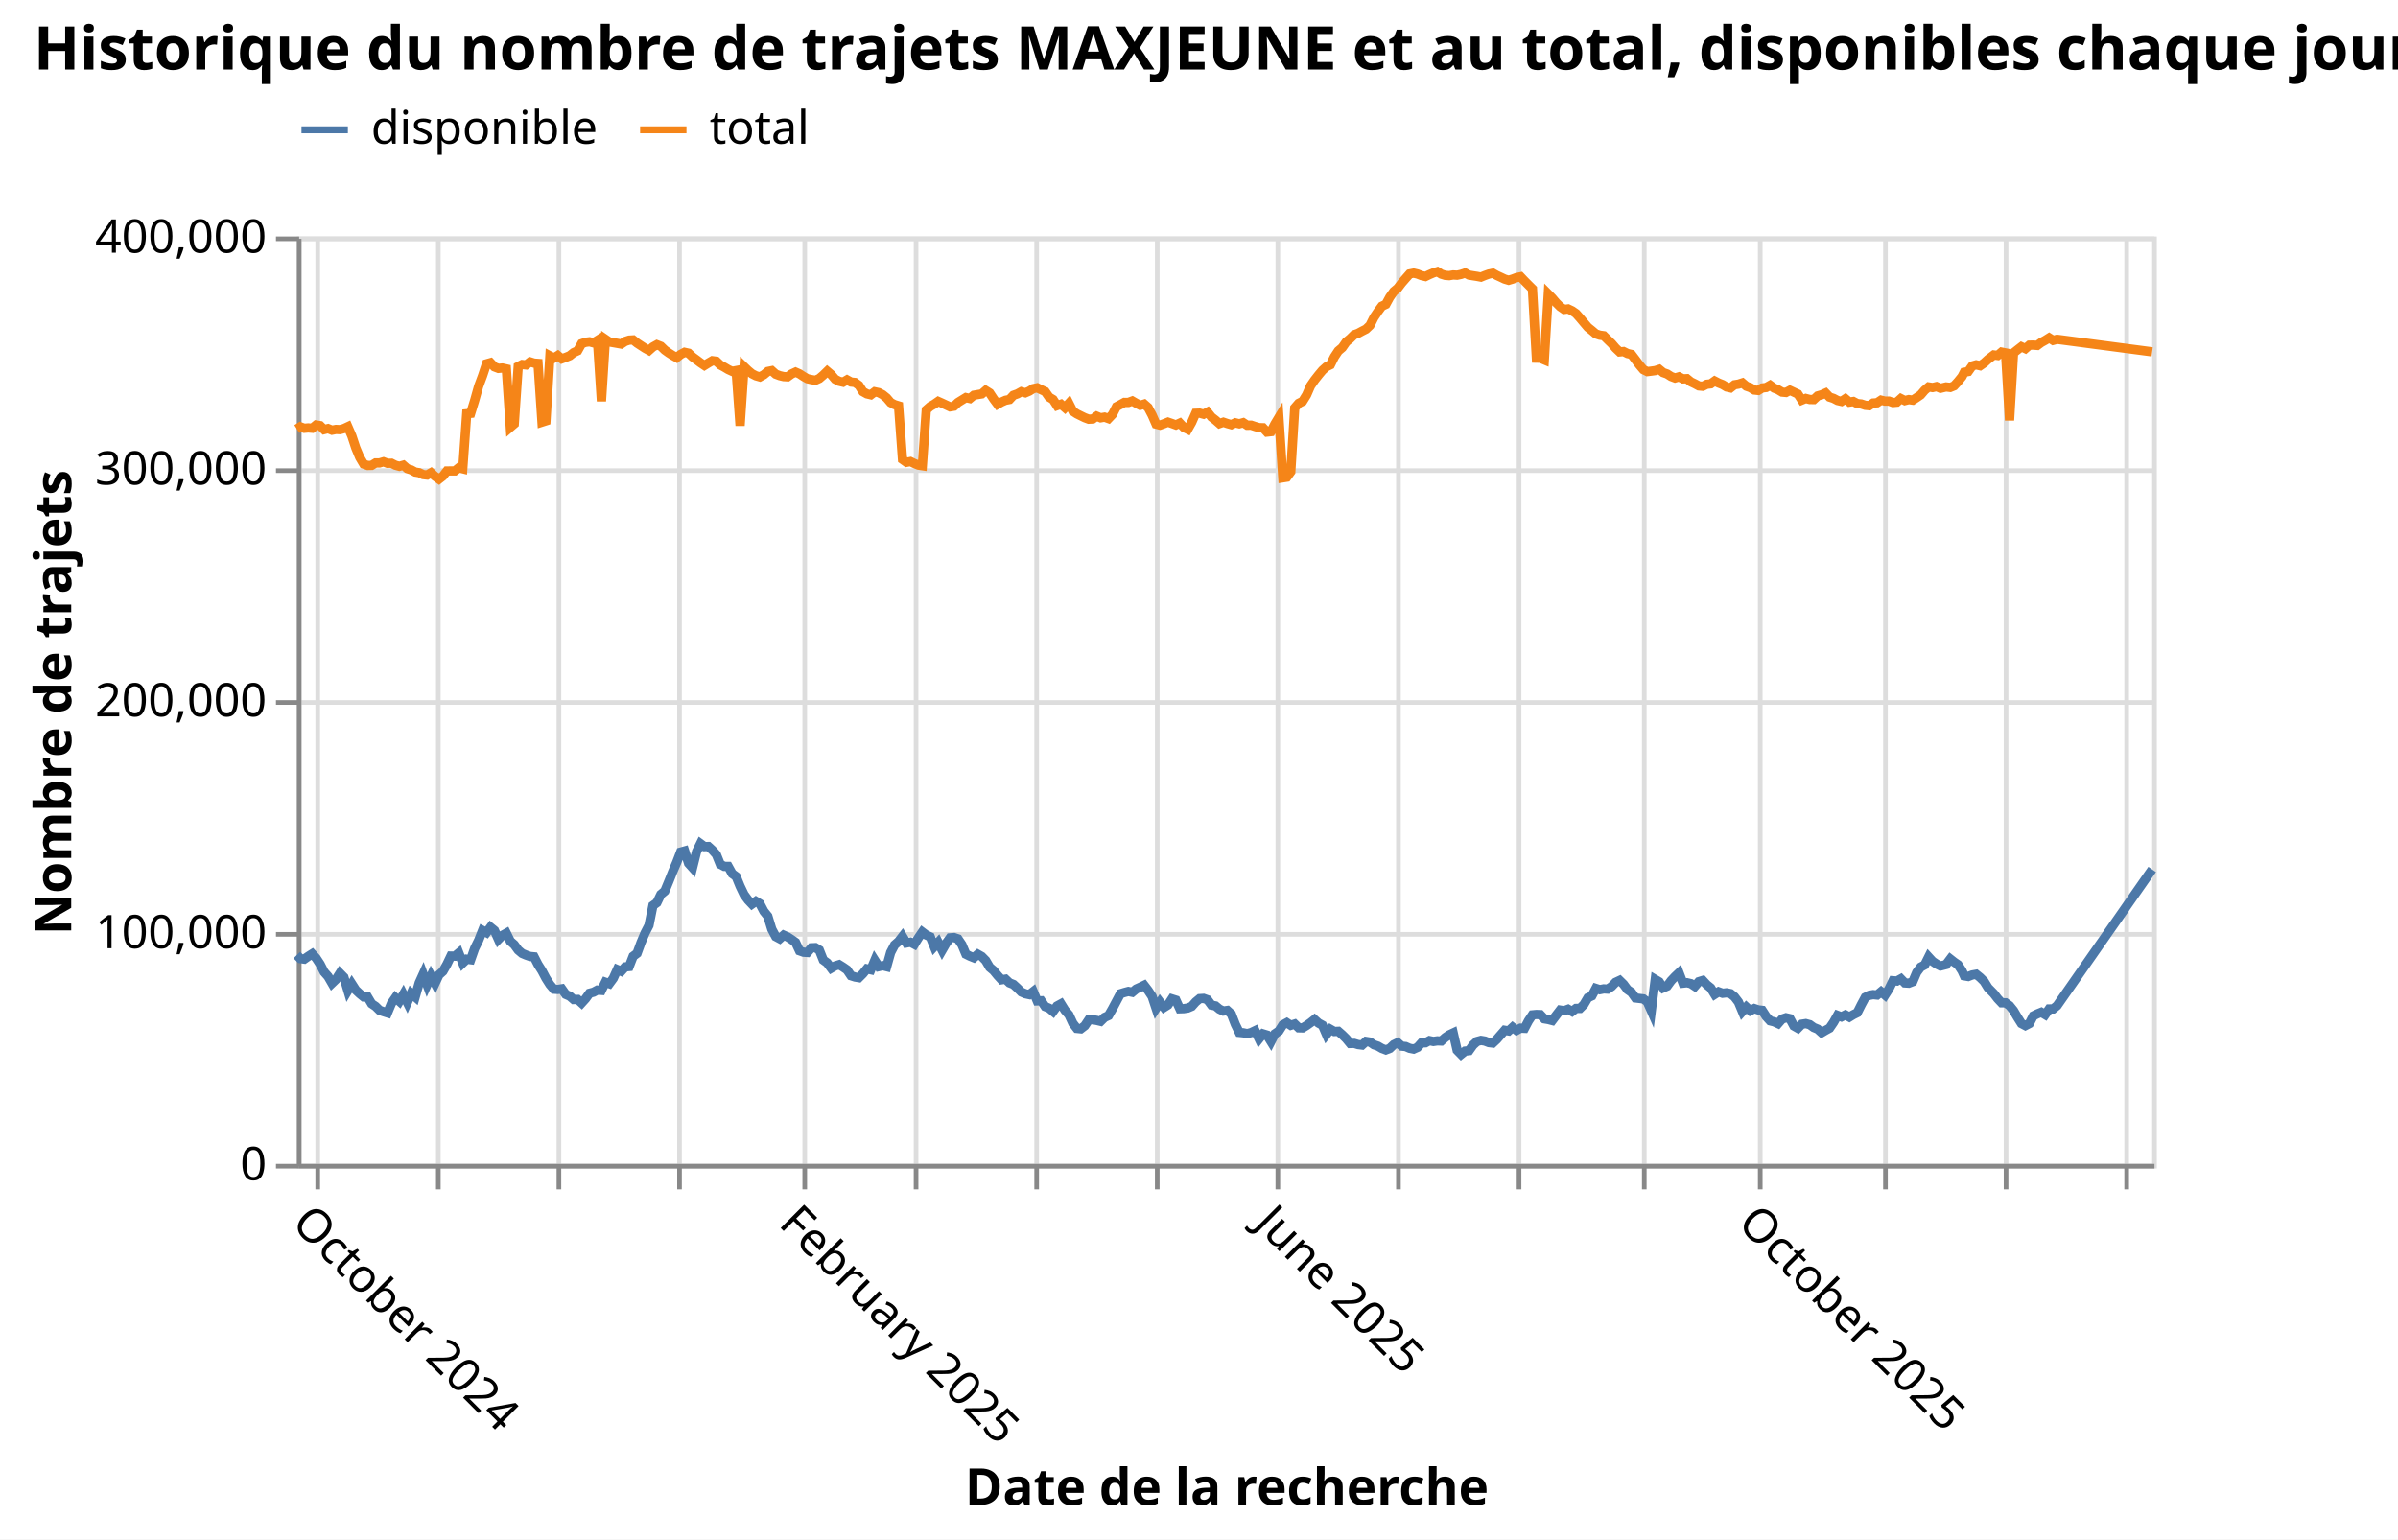
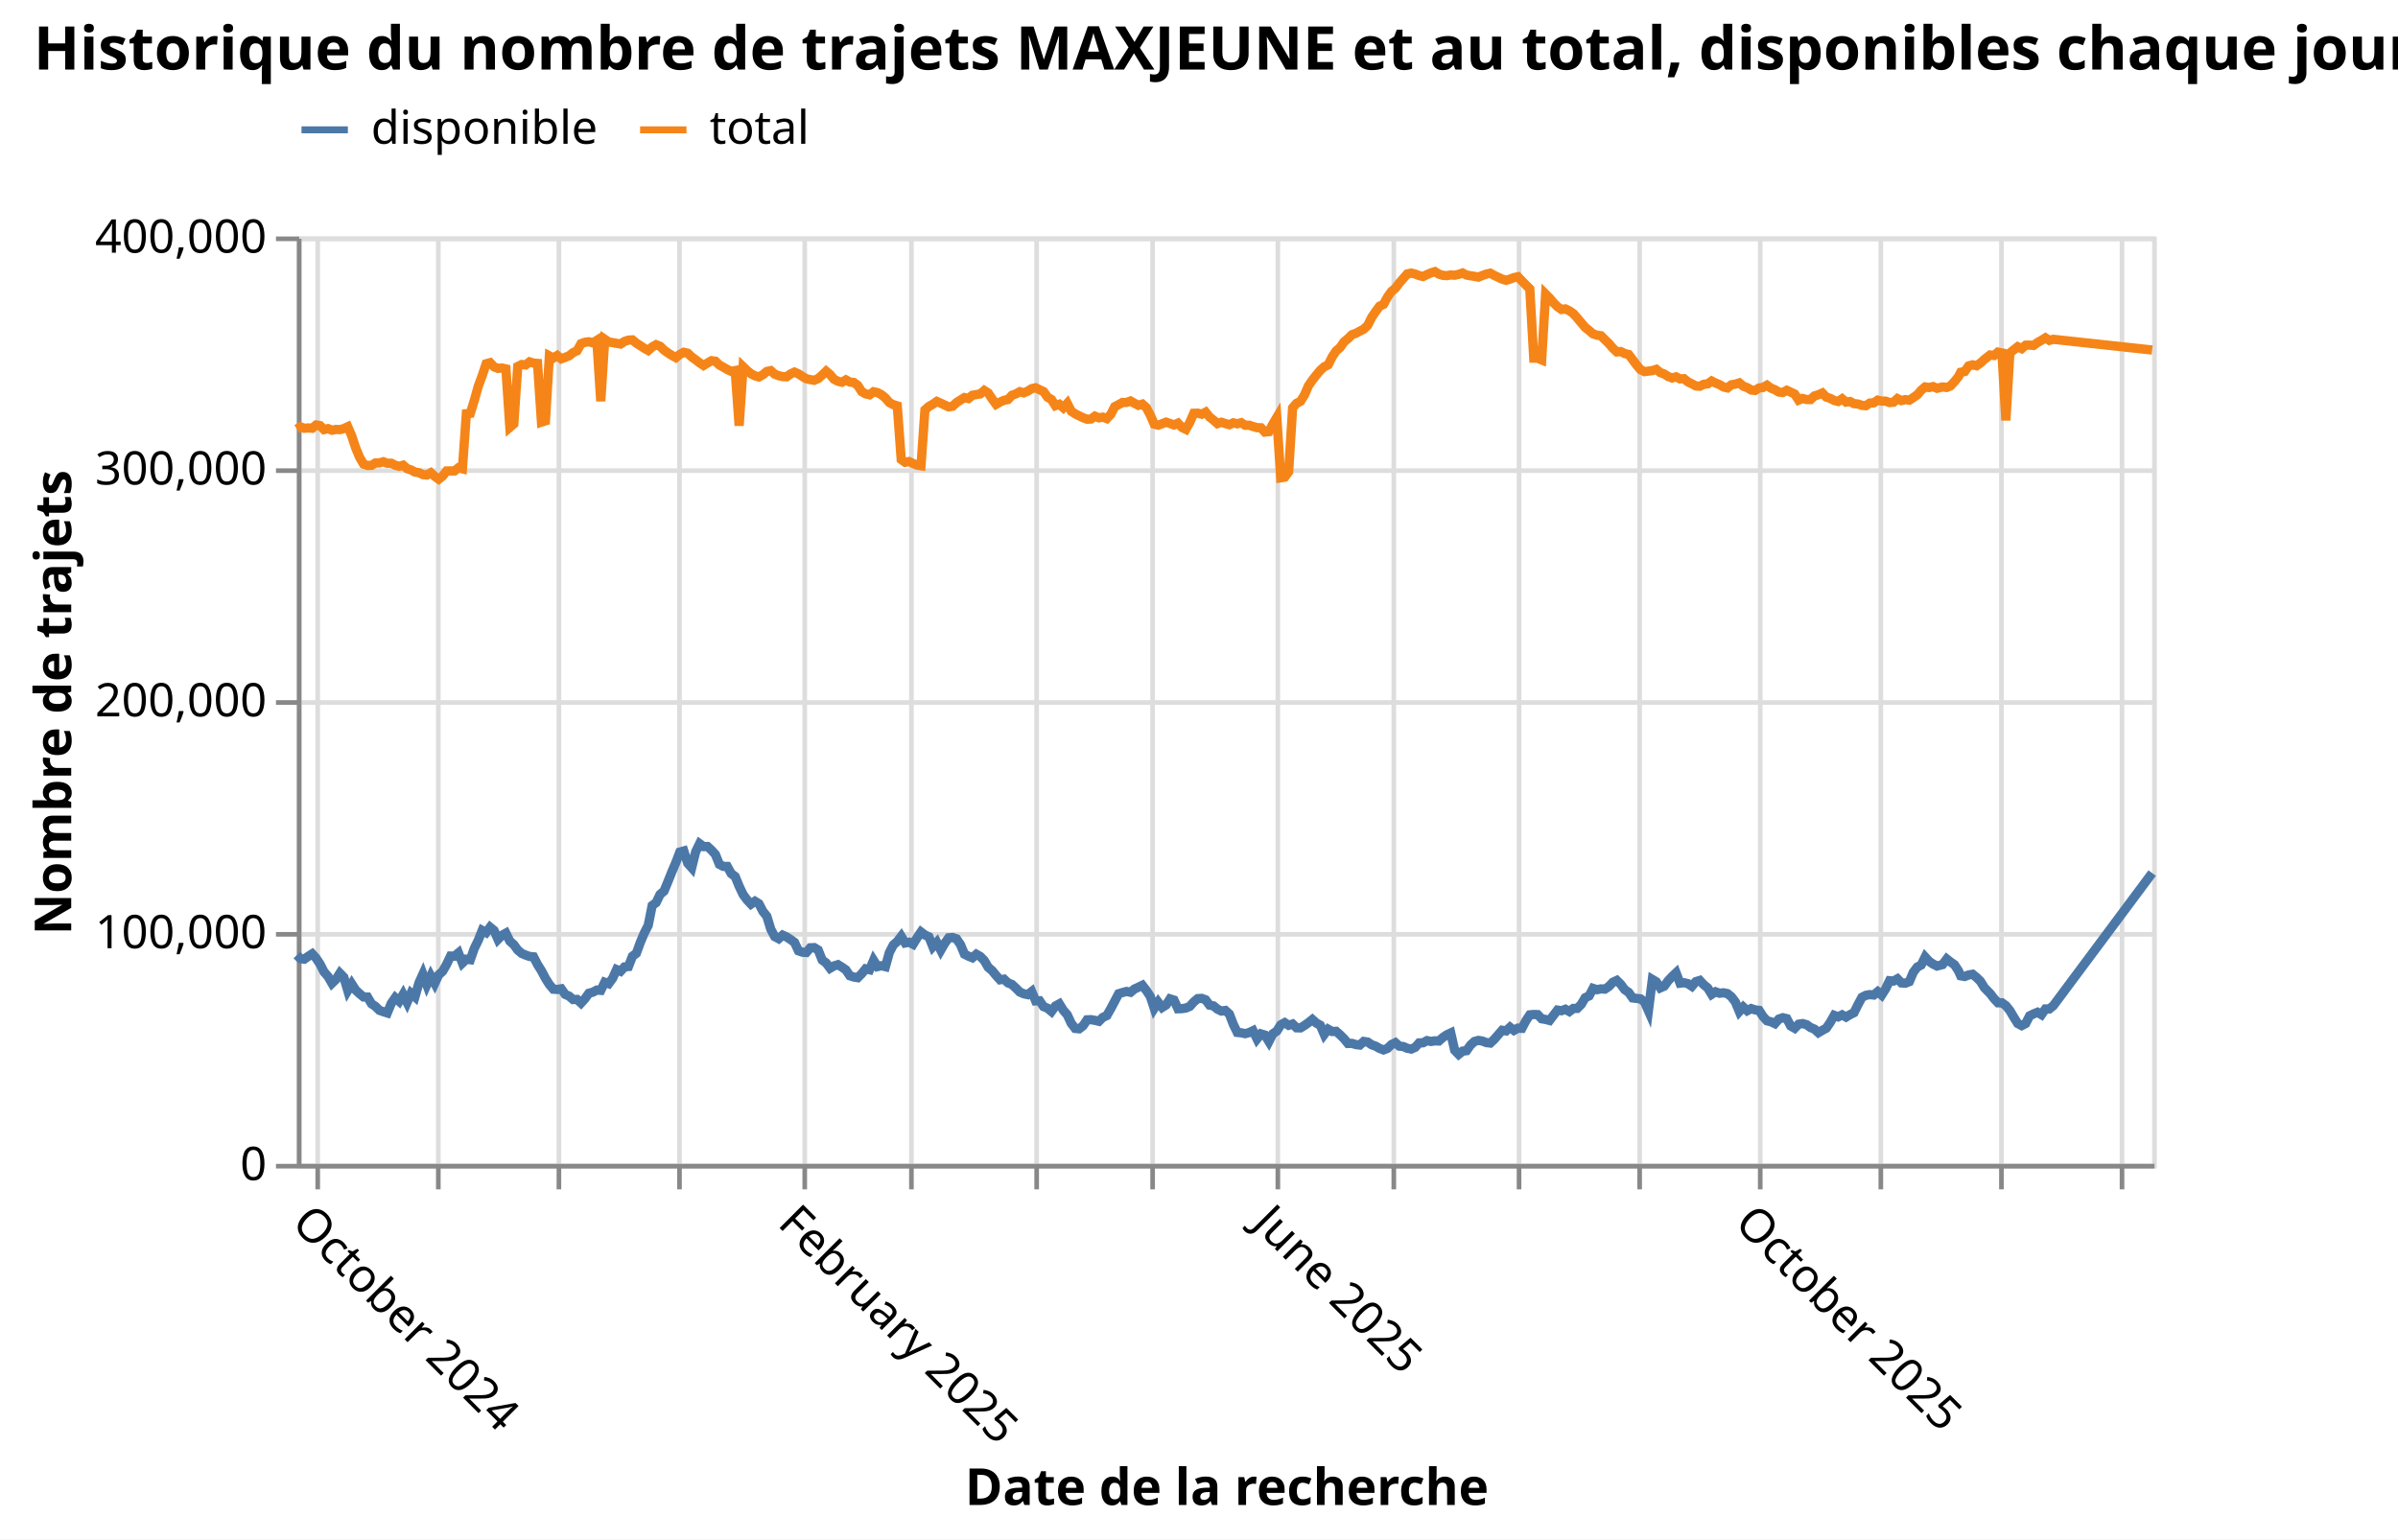
<svg xmlns="http://www.w3.org/2000/svg" version="1.1" class="marks" width="517" height="332" viewBox="0 0 517 332">
  <rect width="517" height="332" fill="white" />
  <g fill="none" stroke-miterlimit="10" transform="translate(64,51)">
    <g class="mark-group role-frame root" role="graphics-object" aria-roledescription="group mark container">
      <g transform="translate(0,0)">
        <path class="background" aria-hidden="true" d="M0.5,0.5h400v200h-400Z" stroke="#ddd" />
        <g>
          <g class="mark-group role-axis" aria-hidden="true">
            <g transform="translate(0.5,200.5)">
              <path class="background" aria-hidden="true" d="M0,0h0v0h0Z" pointer-events="none" />
              <g>
                <g class="mark-rule role-axis-grid" pointer-events="none">
                  <line transform="translate(4,-200)" x2="0" y2="200" stroke="#ddd" stroke-width="1" opacity="1" />
                  <line transform="translate(30,-200)" x2="0" y2="200" stroke="#ddd" stroke-width="1" opacity="1" />
                  <line transform="translate(56,-200)" x2="0" y2="200" stroke="#ddd" stroke-width="1" opacity="1" />
                  <line transform="translate(82,-200)" x2="0" y2="200" stroke="#ddd" stroke-width="1" opacity="1" />
                  <line transform="translate(109,-200)" x2="0" y2="200" stroke="#ddd" stroke-width="1" opacity="1" />
-                   <line transform="translate(133,-200)" x2="0" y2="200" stroke="#ddd" stroke-width="1" opacity="1" />
+                   <line transform="translate(132,-200)" x2="0" y2="200" stroke="#ddd" stroke-width="1" opacity="1" />
                  <line transform="translate(159,-200)" x2="0" y2="200" stroke="#ddd" stroke-width="1" opacity="1" />
-                   <line transform="translate(185,-200)" x2="0" y2="200" stroke="#ddd" stroke-width="1" opacity="1" />
+                   <line transform="translate(184,-200)" x2="0" y2="200" stroke="#ddd" stroke-width="1" opacity="1" />
                  <line transform="translate(211,-200)" x2="0" y2="200" stroke="#ddd" stroke-width="1" opacity="1" />
-                   <line transform="translate(237,-200)" x2="0" y2="200" stroke="#ddd" stroke-width="1" opacity="1" />
+                   <line transform="translate(236,-200)" x2="0" y2="200" stroke="#ddd" stroke-width="1" opacity="1" />
                  <line transform="translate(263,-200)" x2="0" y2="200" stroke="#ddd" stroke-width="1" opacity="1" />
-                   <line transform="translate(290,-200)" x2="0" y2="200" stroke="#ddd" stroke-width="1" opacity="1" />
+                   <line transform="translate(289,-200)" x2="0" y2="200" stroke="#ddd" stroke-width="1" opacity="1" />
                  <line transform="translate(315,-200)" x2="0" y2="200" stroke="#ddd" stroke-width="1" opacity="1" />
-                   <line transform="translate(342,-200)" x2="0" y2="200" stroke="#ddd" stroke-width="1" opacity="1" />
-                   <line transform="translate(368,-200)" x2="0" y2="200" stroke="#ddd" stroke-width="1" opacity="1" />
-                   <line transform="translate(394,-200)" x2="0" y2="200" stroke="#ddd" stroke-width="1" opacity="1" />
+                   <line transform="translate(341,-200)" x2="0" y2="200" stroke="#ddd" stroke-width="1" opacity="1" />
+                   <line transform="translate(367,-200)" x2="0" y2="200" stroke="#ddd" stroke-width="1" opacity="1" />
+                   <line transform="translate(393,-200)" x2="0" y2="200" stroke="#ddd" stroke-width="1" opacity="1" />
                </g>
              </g>
              <path class="foreground" aria-hidden="true" d="" pointer-events="none" display="none" />
            </g>
          </g>
          <g class="mark-group role-axis" aria-hidden="true">
            <g transform="translate(0.5,0.5)">
              <path class="background" aria-hidden="true" d="M0,0h0v0h0Z" pointer-events="none" />
              <g>
                <g class="mark-rule role-axis-grid" pointer-events="none">
                  <line transform="translate(0,200)" x2="400" y2="0" stroke="#ddd" stroke-width="1" opacity="1" />
                  <line transform="translate(0,150)" x2="400" y2="0" stroke="#ddd" stroke-width="1" opacity="1" />
                  <line transform="translate(0,100)" x2="400" y2="0" stroke="#ddd" stroke-width="1" opacity="1" />
                  <line transform="translate(0,50)" x2="400" y2="0" stroke="#ddd" stroke-width="1" opacity="1" />
                  <line transform="translate(0,0)" x2="400" y2="0" stroke="#ddd" stroke-width="1" opacity="1" />
                </g>
              </g>
              <path class="foreground" aria-hidden="true" d="" pointer-events="none" display="none" />
            </g>
          </g>
          <g class="mark-group role-axis" role="graphics-symbol" aria-roledescription="axis" aria-label="X-axis titled 'Date de la recherche' for a time scale with values from September 2024 to January 2026">
            <g transform="translate(0.5,200.5)">
              <path class="background" aria-hidden="true" d="M0,0h0v0h0Z" pointer-events="none" />
              <g>
                <g class="mark-rule role-axis-tick" pointer-events="none">
                  <line transform="translate(4,0)" x2="0" y2="5" stroke="#888" stroke-width="1" opacity="1" />
                  <line transform="translate(30,0)" x2="0" y2="5" stroke="#888" stroke-width="1" opacity="1" />
                  <line transform="translate(56,0)" x2="0" y2="5" stroke="#888" stroke-width="1" opacity="1" />
                  <line transform="translate(82,0)" x2="0" y2="5" stroke="#888" stroke-width="1" opacity="1" />
                  <line transform="translate(109,0)" x2="0" y2="5" stroke="#888" stroke-width="1" opacity="1" />
-                   <line transform="translate(133,0)" x2="0" y2="5" stroke="#888" stroke-width="1" opacity="1" />
+                   <line transform="translate(132,0)" x2="0" y2="5" stroke="#888" stroke-width="1" opacity="1" />
                  <line transform="translate(159,0)" x2="0" y2="5" stroke="#888" stroke-width="1" opacity="1" />
-                   <line transform="translate(185,0)" x2="0" y2="5" stroke="#888" stroke-width="1" opacity="1" />
+                   <line transform="translate(184,0)" x2="0" y2="5" stroke="#888" stroke-width="1" opacity="1" />
                  <line transform="translate(211,0)" x2="0" y2="5" stroke="#888" stroke-width="1" opacity="1" />
-                   <line transform="translate(237,0)" x2="0" y2="5" stroke="#888" stroke-width="1" opacity="1" />
+                   <line transform="translate(236,0)" x2="0" y2="5" stroke="#888" stroke-width="1" opacity="1" />
                  <line transform="translate(263,0)" x2="0" y2="5" stroke="#888" stroke-width="1" opacity="1" />
-                   <line transform="translate(290,0)" x2="0" y2="5" stroke="#888" stroke-width="1" opacity="1" />
+                   <line transform="translate(289,0)" x2="0" y2="5" stroke="#888" stroke-width="1" opacity="1" />
                  <line transform="translate(315,0)" x2="0" y2="5" stroke="#888" stroke-width="1" opacity="1" />
-                   <line transform="translate(342,0)" x2="0" y2="5" stroke="#888" stroke-width="1" opacity="1" />
-                   <line transform="translate(368,0)" x2="0" y2="5" stroke="#888" stroke-width="1" opacity="1" />
-                   <line transform="translate(394,0)" x2="0" y2="5" stroke="#888" stroke-width="1" opacity="1" />
+                   <line transform="translate(341,0)" x2="0" y2="5" stroke="#888" stroke-width="1" opacity="1" />
+                   <line transform="translate(367,0)" x2="0" y2="5" stroke="#888" stroke-width="1" opacity="1" />
+                   <line transform="translate(393,0)" x2="0" y2="5" stroke="#888" stroke-width="1" opacity="1" />
                </g>
                <g class="mark-text role-axis-label" pointer-events="none">
-                   <text text-anchor="start" transform="translate(3.730709,7) rotate(45) translate(0,8)" font-family="sans-serif" font-size="10px" fill="#000" opacity="1">October 2024</text>
-                   <text text-anchor="start" transform="translate(30.20894,7) rotate(45) translate(0,8)" font-family="sans-serif" font-size="10px" fill="#000" opacity="0">November 2024</text>
-                   <text text-anchor="start" transform="translate(55.83304,7) rotate(45) translate(0,8)" font-family="sans-serif" font-size="10px" fill="#000" opacity="0">December 2024</text>
-                   <text text-anchor="start" transform="translate(82.31128,7) rotate(45) translate(0,8)" font-family="sans-serif" font-size="10px" fill="#000" opacity="0">January 2025</text>
-                   <text text-anchor="start" transform="translate(108.7895,7) rotate(45) translate(0,8)" font-family="sans-serif" font-size="10px" fill="#000" opacity="1">February 2025</text>
-                   <text text-anchor="start" transform="translate(132.7053,7) rotate(45) translate(0,8)" font-family="sans-serif" font-size="10px" fill="#000" opacity="0">March 2025</text>
-                   <text text-anchor="start" transform="translate(159.1836,7) rotate(45) translate(0,8)" font-family="sans-serif" font-size="10px" fill="#000" opacity="0">April 2025</text>
-                   <text text-anchor="start" transform="translate(184.8077,7) rotate(45) translate(0,8)" font-family="sans-serif" font-size="10px" fill="#000" opacity="0">May 2025</text>
-                   <text text-anchor="start" transform="translate(211.2859,7) rotate(45) translate(0,8)" font-family="sans-serif" font-size="10px" fill="#000" opacity="1">June 2025</text>
-                   <text text-anchor="start" transform="translate(236.91,7) rotate(45) translate(0,8)" font-family="sans-serif" font-size="10px" fill="#000" opacity="0">July 2025</text>
-                   <text text-anchor="start" transform="translate(263.3882,7) rotate(45) translate(0,8)" font-family="sans-serif" font-size="10px" fill="#000" opacity="0">August 2025</text>
-                   <text text-anchor="start" transform="translate(289.8665,7) rotate(45) translate(0,8)" font-family="sans-serif" font-size="10px" fill="#000" opacity="0">September 2025</text>
-                   <text text-anchor="start" transform="translate(315.4906,7) rotate(45) translate(0,8)" font-family="sans-serif" font-size="10px" fill="#000" opacity="1">October 2025</text>
-                   <text text-anchor="start" transform="translate(341.9688,7) rotate(45) translate(0,8)" font-family="sans-serif" font-size="10px" fill="#000" opacity="0">November 2025</text>
-                   <text text-anchor="start" transform="translate(367.5929,7) rotate(45) translate(0,8)" font-family="sans-serif" font-size="10px" fill="#000" opacity="0">December 2025</text>
-                   <text text-anchor="start" transform="translate(394.0711,7) rotate(45) translate(0,8)" font-family="sans-serif" font-size="10px" fill="#000" opacity="0">January 2026</text>
+                   <text text-anchor="start" transform="translate(3.722765,7) rotate(45) translate(0,8)" font-family="sans-serif" font-size="10px" fill="#000" opacity="1">October 2024</text>
+                   <text text-anchor="start" transform="translate(30.14462,7) rotate(45) translate(0,8)" font-family="sans-serif" font-size="10px" fill="#000" opacity="0">November 2024</text>
+                   <text text-anchor="start" transform="translate(55.71416,7) rotate(45) translate(0,8)" font-family="sans-serif" font-size="10px" fill="#000" opacity="0">December 2024</text>
+                   <text text-anchor="start" transform="translate(82.13602,7) rotate(45) translate(0,8)" font-family="sans-serif" font-size="10px" fill="#000" opacity="0">January 2025</text>
+                   <text text-anchor="start" transform="translate(108.5579,7) rotate(45) translate(0,8)" font-family="sans-serif" font-size="10px" fill="#000" opacity="1">February 2025</text>
+                   <text text-anchor="start" transform="translate(132.4228,7) rotate(45) translate(0,8)" font-family="sans-serif" font-size="10px" fill="#000" opacity="0">March 2025</text>
+                   <text text-anchor="start" transform="translate(158.8446,7) rotate(45) translate(0,8)" font-family="sans-serif" font-size="10px" fill="#000" opacity="0">April 2025</text>
+                   <text text-anchor="start" transform="translate(184.4142,7) rotate(45) translate(0,8)" font-family="sans-serif" font-size="10px" fill="#000" opacity="0">May 2025</text>
+                   <text text-anchor="start" transform="translate(210.836,7) rotate(45) translate(0,8)" font-family="sans-serif" font-size="10px" fill="#000" opacity="1">June 2025</text>
+                   <text text-anchor="start" transform="translate(236.4056,7) rotate(45) translate(0,8)" font-family="sans-serif" font-size="10px" fill="#000" opacity="0">July 2025</text>
+                   <text text-anchor="start" transform="translate(262.8274,7) rotate(45) translate(0,8)" font-family="sans-serif" font-size="10px" fill="#000" opacity="0">August 2025</text>
+                   <text text-anchor="start" transform="translate(289.2493,7) rotate(45) translate(0,8)" font-family="sans-serif" font-size="10px" fill="#000" opacity="0">September 2025</text>
+                   <text text-anchor="start" transform="translate(314.8188,7) rotate(45) translate(0,8)" font-family="sans-serif" font-size="10px" fill="#000" opacity="1">October 2025</text>
+                   <text text-anchor="start" transform="translate(341.2407,7) rotate(45) translate(0,8)" font-family="sans-serif" font-size="10px" fill="#000" opacity="0">November 2025</text>
+                   <text text-anchor="start" transform="translate(366.8102,7) rotate(45) translate(0,8)" font-family="sans-serif" font-size="10px" fill="#000" opacity="0">December 2025</text>
+                   <text text-anchor="start" transform="translate(393.2321,7) rotate(45) translate(0,8)" font-family="sans-serif" font-size="10px" fill="#000" opacity="0">January 2026</text>
                </g>
                <g class="mark-rule role-axis-domain" pointer-events="none">
                  <line transform="translate(0,0)" x2="400" y2="0" stroke="#888" stroke-width="1" opacity="1" />
                </g>
                <g class="mark-text role-axis-title" pointer-events="none">
                  <text text-anchor="middle" transform="translate(200,73.06063)" font-family="sans-serif" font-size="11px" font-weight="bold" fill="#000" opacity="1">Date de la recherche</text>
                </g>
              </g>
              <path class="foreground" aria-hidden="true" d="" pointer-events="none" display="none" />
            </g>
          </g>
          <g class="mark-group role-axis" role="graphics-symbol" aria-roledescription="axis" aria-label="Y-axis titled 'Nombre de trajets' for a linear scale with values from 0 to 400,000">
            <g transform="translate(0.5,0.5)">
              <path class="background" aria-hidden="true" d="M0,0h0v0h0Z" pointer-events="none" />
              <g>
                <g class="mark-rule role-axis-tick" pointer-events="none">
                  <line transform="translate(0,200)" x2="-5" y2="0" stroke="#888" stroke-width="1" opacity="1" />
                  <line transform="translate(0,150)" x2="-5" y2="0" stroke="#888" stroke-width="1" opacity="1" />
                  <line transform="translate(0,100)" x2="-5" y2="0" stroke="#888" stroke-width="1" opacity="1" />
                  <line transform="translate(0,50)" x2="-5" y2="0" stroke="#888" stroke-width="1" opacity="1" />
                  <line transform="translate(0,0)" x2="-5" y2="0" stroke="#888" stroke-width="1" opacity="1" />
                </g>
                <g class="mark-text role-axis-label" pointer-events="none">
                  <text text-anchor="end" transform="translate(-7,203)" font-family="sans-serif" font-size="10px" fill="#000" opacity="1">0</text>
                  <text text-anchor="end" transform="translate(-7,153)" font-family="sans-serif" font-size="10px" fill="#000" opacity="1">100,000</text>
                  <text text-anchor="end" transform="translate(-7,103)" font-family="sans-serif" font-size="10px" fill="#000" opacity="1">200,000</text>
                  <text text-anchor="end" transform="translate(-7,53)" font-family="sans-serif" font-size="10px" fill="#000" opacity="1">300,000</text>
                  <text text-anchor="end" transform="translate(-7,3)" font-family="sans-serif" font-size="10px" fill="#000" opacity="1">400,000</text>
                </g>
                <g class="mark-rule role-axis-domain" pointer-events="none">
                  <line transform="translate(0,200)" x2="0" y2="-200" stroke="#888" stroke-width="1" opacity="1" />
                </g>
                <g class="mark-text role-axis-title" pointer-events="none">
                  <text text-anchor="middle" transform="translate(-47.14746,100) rotate(-90) translate(0,-2)" font-family="sans-serif" font-size="11px" font-weight="bold" fill="#000" opacity="1">Nombre de trajets</text>
                </g>
              </g>
              <path class="foreground" aria-hidden="true" d="" pointer-events="none" display="none" />
            </g>
          </g>
          <g class="mark-group role-scope pathgroup" role="graphics-object" aria-roledescription="group mark container">
            <g transform="translate(0,0)">
              <path class="background" aria-hidden="true" d="M0,0h400v200h-400Z" />
              <g>
                <g class="mark-line role-mark marks" role="graphics-object" aria-roledescription="line mark container">
-                   <path aria-label="Date de la recherche: September 2024; Nombre de trajets: 90064; variable: disponible" role="graphics-symbol" aria-roledescription="line mark" d="M0,154.968L0.751,155.733L1.605,155.849L2.459,155.249L3.313,154.706L4.167,155.647L5.022,156.936L5.876,158.611L6.73,159.578L7.584,161.051L8.438,160.232L9.292,158.887L10.146,159.757L11,162.622L11.855,161.186L12.709,162.517L13.563,163.314L14.417,164.01L15.271,164.032L16.125,165.467L16.979,166.043L17.833,166.883L18.688,167.187L19.542,167.45L20.396,165.395L21.25,164.165L22.104,164.939L22.958,163.463L23.812,165.186L24.666,163.209L25.521,163.971L26.375,160.982L27.235,159.082L28.083,161.376L28.937,159.478L29.791,161.072L30.645,159.24L31.5,158.471L32.354,156.976L33.208,155.186L34.062,155.206L34.918,154.501L35.77,156.687L36.624,155.87L37.478,155.975L38.333,153.544L39.187,151.81L40.043,149.657L40.895,150.119L41.749,148.968L42.603,149.665L43.46,151.587L44.312,150.725L45.167,150.247L46.02,151.977L46.874,152.725L47.728,153.898L48.582,154.616L49.436,154.978L50.29,155.274L51.145,155.354L51.999,157.015L52.853,158.365L53.707,159.98L54.561,161.327L55.415,162.333L56.27,162.388L57.124,162.251L57.978,163.458L58.833,163.83L59.686,164.564L60.54,164.539L61.395,165.319L62.249,164.379L63.103,163.203L63.957,162.973L64.811,162.518L65.665,162.586L66.519,160.835L67.373,161.142L68.227,159.983L69.081,158.101L69.936,158.467L70.79,157.526L71.644,157.444L72.498,155.239L73.352,154.588L74.206,152.251L75.061,150.225L75.915,148.563L76.769,144.291L77.623,143.67L78.477,141.894L79.331,141.173L80.185,139.108L81.039,136.98L81.894,134.989L82.748,132.763L83.602,132.524L84.456,135.188L85.31,136.135L86.164,132.697L87.018,130.95L87.873,131.578L88.727,131.561L89.581,132.339L90.436,133.284L91.289,135.399L92.143,135.847L92.997,135.858L93.851,137.406L94.706,138.04L95.56,140.126L96.414,141.915L97.268,143.074L98.122,143.981L98.976,143.375L99.83,143.9L100.685,145.535L101.539,146.599L102.393,149.389L103.247,150.987L104.101,151.445L104.955,150.679L105.809,151.062L106.663,151.618L107.518,152.229L108.372,154.046L109.226,154.351L110.08,154.412L110.934,153.406L111.788,153.367L112.642,153.888L113.497,156.04L114.351,156.669L115.205,157.81L116.059,157.313L116.913,157.047L117.767,157.575L118.621,158.166L119.476,159.431L120.33,159.706L121.184,159.848L122.038,158.995L122.892,157.945L123.746,158.136L124.601,156.106L125.455,157.462L126.309,157.265L127.163,157.476L128.017,154.421L128.871,152.787L129.725,152.041L130.579,150.938L131.433,152.365L132.288,152.195L133.142,152.643L133.996,151.262L134.85,150.001L135.704,150.645L136.558,151.037L137.412,153.158L138.267,152.225L139.121,153.922L139.975,152.442L140.829,151.259L141.683,151.191L142.537,151.477L143.391,152.743L144.245,154.781L145.1,155.208L145.954,155.551L146.808,154.8L147.662,155.283L148.516,156.148L149.37,157.605L150.224,158.325L151.079,159.373L151.933,160.304L152.787,160.171L153.641,160.969L154.495,161.308L155.349,162.091L156.203,162.944L157.058,163.317L157.912,163.501L158.766,162.836L159.62,164.858L160.474,164.829L161.328,166.086L162.182,166.43L163.036,167.135L163.891,165.96L164.745,165.495L165.599,166.877L166.453,167.849L167.307,169.688L168.161,170.789L169.015,170.875L169.869,170.221L170.724,168.943L171.578,168.904L172.432,169.053L173.286,169.255L174.14,168.412L174.994,168.02L175.849,166.532L176.703,164.924L177.557,163.313L178.411,163.048L179.265,162.82L180.119,162.997L180.973,162.291L181.827,161.905L182.682,161.49L183.536,162.601L184.39,163.887L185.244,166.459L186.098,165.131L186.952,166.265L187.806,165.732L188.661,164.419L189.515,164.685L190.369,166.554L191.223,166.527L192.077,166.396L192.931,166.035L193.785,165.078L194.639,164.366L195.494,164.313L196.348,164.62L197.202,165.77L198.056,165.935L198.91,166.64L199.764,167.049L200.618,166.921L201.473,167.69L202.327,169.905L203.181,171.652L204.035,171.735L204.889,171.918L205.743,171.688L206.597,171.282L207.452,173.049L208.306,171.97L209.16,172.23L210.014,173.612L210.868,171.945L211.722,171.366L212.576,170.02L213.431,169.554L214.285,170.116L215.139,169.844L215.993,170.659L216.847,170.679L217.701,170.16L218.556,169.553L219.41,168.868L220.264,169.634L221.118,170.104L221.972,172.084L222.826,170.968L223.681,171.455L224.535,171.414L225.389,172.162L226.242,173L227.097,174.038L227.951,174.015L228.805,174.271L229.659,174.377L230.513,173.602L231.367,173.737L232.222,174.319L233.076,174.612L233.93,175.106L234.784,175.429L235.638,175.097L236.492,174.282L237.346,173.871L238.201,174.614L239.055,174.699L239.909,175.073L240.763,175.245L241.617,174.872L242.471,173.92L243.325,173.889L244.18,173.422L245.034,173.601L245.888,173.471L246.742,173.506L247.596,172.75L248.45,172.175L249.304,171.774L250.158,175.505L251.012,176.378L251.867,175.686L252.721,175.588L253.575,174.388L254.429,173.605L255.284,173.373L256.137,173.515L256.991,173.844L257.846,173.947L258.7,173.151L259.554,172.167L260.408,171.187L261.262,171.332L262.116,170.541L262.971,171.215L263.825,170.732L264.679,170.771L265.533,169.151L266.387,167.868L267.241,167.786L268.096,167.82L268.949,168.715L269.804,168.859L270.658,169.08L271.512,167.953L272.366,166.84L273.22,166.977L274.076,166.657L274.928,167.146L275.783,166.484L276.637,166.475L277.491,165.623L278.345,164.178L279.199,163.778L280.053,162.162L280.907,162.437L281.761,162.265L282.616,162.317L283.47,161.742L284.324,160.848L285.187,160.444L286.032,161.271L286.886,162.424L287.741,163.016L288.595,164.217L289.449,164.319L290.303,164.418L291.157,165.054L292.011,166.983L292.865,160.232L293.719,160.738L294.573,162.052L295.428,161.678L296.282,160.509L297.136,159.6L297.99,158.795L298.844,161.033L299.698,160.935L300.553,161.135L301.407,161.704L302.261,160.708L303.115,160.444L303.97,161.365L304.823,162.053L305.678,163.443L306.531,162.892L307.386,163.207L308.24,163.107L309.094,163.285L309.948,163.972L310.802,165.093L311.656,167.142L312.51,166.188L313.365,166.971L314.219,166.514L315.073,166.797L315.927,166.898L316.781,168.219L317.635,169.148L318.489,169.359L319.344,169.754L320.198,168.774L321.052,168.487L321.906,168.685L322.76,170.267L323.614,170.754L324.468,169.882L325.322,169.748L326.177,169.979L327.031,170.59L327.885,170.941L328.739,171.71L329.593,171.203L330.447,170.738L331.302,169.486L332.156,167.974L333.01,168.298L333.864,167.867L334.718,168.346L335.572,167.821L336.426,167.402L337.28,165.689L338.136,164.094L338.989,163.656L339.843,163.5L340.697,163.587L341.551,162.873L342.405,163.597L343.26,162.261L344.113,160.504L344.968,160.572L345.822,160.1L346.676,160.98L347.53,161.035L348.384,160.705L349.238,158.704L350.092,157.564L350.946,157.112L351.801,155.393L352.655,156.323L353.51,156.904L354.363,157.334L355.561,157.028L356.468,155.821L357.293,156.472L358.145,157.061L358.999,158.366L359.488,159.443L360.342,159.592L361.196,159.266L362.05,159.113L362.904,159.8L363.759,160.641L364.613,162.019L365.853,163.283L366.687,164.362L367.541,165.269L368.395,165.269L369.249,165.882L370.104,166.94L370.957,168.382L371.812,169.732L372.666,170.182L373.519,169.737L374.374,168.081L375.23,167.658L376.087,167.31L376.937,167.822L377.792,166.598L378.645,166.586L379.499,165.885L400,136.51" stroke="#4c78a8" stroke-width="2" />
+                   <path aria-label="Date de la recherche: September 2024; Nombre de trajets: 90064; variable: disponible" role="graphics-symbol" aria-roledescription="line mark" d="M0,154.968L0.749,155.733L1.601,155.849L2.454,155.249L3.306,154.706L4.158,155.647L5.011,156.936L5.863,158.611L6.715,159.578L7.568,161.051L8.42,160.232L9.272,158.887L10.125,159.757L10.977,162.622L11.829,161.186L12.682,162.517L13.534,163.314L14.386,164.01L15.238,164.032L16.091,165.467L16.943,166.043L17.795,166.883L18.648,167.187L19.5,167.45L20.352,165.395L21.205,164.165L22.057,164.939L22.909,163.463L23.762,165.186L24.614,163.209L25.466,163.971L26.319,160.982L27.177,159.082L28.023,161.376L28.876,159.478L29.728,161.072L30.58,159.24L31.433,158.471L32.285,156.976L33.137,155.186L33.989,155.206L34.843,154.501L35.694,156.687L36.546,155.87L37.399,155.975L38.251,153.544L39.103,151.81L39.957,149.657L40.808,150.119L41.66,148.968L42.513,149.665L43.367,151.587L44.217,150.725L45.07,150.247L45.922,151.977L46.774,152.725L47.626,153.898L48.479,154.616L49.331,154.978L50.183,155.274L51.036,155.354L51.888,157.015L52.74,158.365L53.593,159.98L54.445,161.327L55.297,162.333L56.15,162.388L57.003,162.251L57.854,163.458L58.707,163.83L59.559,164.564L60.411,164.539L61.264,165.319L62.116,164.379L62.968,163.203L63.82,162.973L64.673,162.518L65.525,162.586L66.377,160.835L67.23,161.142L68.082,159.983L68.934,158.101L69.787,158.467L70.639,157.526L71.491,157.444L72.344,155.239L73.196,154.588L74.048,152.251L74.901,150.225L75.753,148.563L76.605,144.291L77.458,143.67L78.31,141.894L79.162,141.173L80.015,139.108L80.867,136.98L81.719,134.989L82.571,132.763L83.424,132.524L84.276,135.188L85.128,136.135L85.981,132.697L86.833,130.95L87.685,131.578L88.538,131.561L89.39,132.339L90.243,133.284L91.095,135.399L91.947,135.847L92.799,135.858L93.652,137.406L94.504,138.04L95.356,140.126L96.208,141.915L97.061,143.074L97.913,143.981L98.765,143.375L99.618,143.9L100.47,145.535L101.322,146.599L102.175,149.389L103.027,150.987L103.879,151.445L104.732,150.679L105.584,151.062L106.436,151.618L107.289,152.229L108.141,154.046L108.993,154.351L109.846,154.412L110.698,153.406L111.55,153.367L112.403,153.888L113.255,156.04L114.107,156.669L114.96,157.81L115.812,157.313L116.664,157.047L117.516,157.575L118.369,158.166L119.221,159.431L120.073,159.706L120.926,159.848L121.778,158.995L122.63,157.945L123.483,158.136L124.335,156.106L125.187,157.462L126.04,157.265L126.892,157.476L127.744,154.421L128.597,152.787L129.449,152.041L130.301,150.938L131.154,152.365L132.006,152.195L132.858,152.643L133.711,151.262L134.563,150.001L135.415,150.645L136.268,151.037L137.12,153.158L137.972,152.225L138.824,153.922L139.677,152.442L140.529,151.259L141.382,151.191L142.234,151.477L143.086,152.743L143.938,154.781L144.791,155.208L145.643,155.551L146.495,154.8L147.348,155.283L148.2,156.148L149.052,157.605L149.905,158.325L150.757,159.373L151.609,160.304L152.462,160.171L153.314,160.969L154.166,161.308L155.018,162.091L155.871,162.944L156.723,163.317L157.575,163.501L158.428,162.836L159.28,164.858L160.132,164.829L160.985,166.086L161.837,166.43L162.689,167.135L163.542,165.96L164.394,165.495L165.246,166.877L166.099,167.849L166.951,169.688L167.803,170.789L168.656,170.875L169.508,170.221L170.36,168.943L171.212,168.904L172.065,169.053L172.917,169.255L173.769,168.412L174.622,168.02L175.474,166.532L176.326,164.924L177.179,163.313L178.031,163.048L178.883,162.82L179.736,162.997L180.588,162.291L181.44,161.905L182.293,161.49L183.145,162.601L183.997,163.887L184.85,166.459L185.702,165.131L186.554,166.265L187.407,165.732L188.259,164.419L189.111,164.685L189.964,166.554L190.816,166.527L191.668,166.396L192.52,166.035L193.373,165.078L194.225,164.366L195.077,164.313L195.93,164.62L196.782,165.77L197.634,165.935L198.487,166.64L199.339,167.049L200.191,166.921L201.044,167.69L201.896,169.905L202.748,171.652L203.601,171.735L204.453,171.918L205.305,171.688L206.157,171.282L207.01,173.049L207.862,171.97L208.714,172.23L209.567,173.612L210.419,171.945L211.271,171.366L212.124,170.02L212.976,169.554L213.828,170.116L214.681,169.844L215.533,170.659L216.386,170.679L217.238,170.16L218.09,169.553L218.942,168.868L219.795,169.634L220.647,170.104L221.5,172.084L222.352,170.968L223.204,171.455L224.057,171.414L224.909,172.162L225.761,173L226.613,174.038L227.465,174.015L228.318,174.271L229.17,174.377L230.022,173.602L230.875,173.737L231.727,174.319L232.58,174.612L233.432,175.106L234.284,175.429L235.136,175.097L235.989,174.282L236.841,173.871L237.693,174.614L238.546,174.699L239.398,175.073L240.25,175.245L241.103,174.872L241.955,173.92L242.807,173.889L243.66,173.422L244.512,173.601L245.364,173.471L246.217,173.506L247.069,172.75L247.921,172.175L248.774,171.774L249.626,175.505L250.478,176.378L251.331,175.686L252.183,175.588L253.035,174.388L253.887,173.605L254.74,173.373L255.592,173.515L256.444,173.844L257.297,173.947L258.149,173.151L259.001,172.167L259.854,171.187L260.706,171.332L261.558,170.541L262.411,171.215L263.263,170.732L264.115,170.771L264.968,169.151L265.82,167.868L266.672,167.786L267.525,167.82L268.377,168.715L269.229,168.859L270.081,169.08L270.934,167.953L271.786,166.84L272.639,166.977L273.492,166.657L274.343,167.146L275.195,166.484L276.048,166.475L276.9,165.623L277.752,164.178L278.605,163.778L279.457,162.162L280.309,162.437L281.162,162.265L282.014,162.317L282.866,161.742L283.718,160.848L284.58,160.444L285.423,161.271L286.275,162.424L287.128,163.016L287.98,164.217L288.832,164.319L289.685,164.418L290.537,165.054L291.389,166.983L292.242,160.232L293.094,160.738L293.946,162.052L294.799,161.678L295.651,160.509L296.503,159.6L297.356,158.795L298.208,161.033L299.06,160.935L299.913,161.135L300.765,161.704L301.617,160.708L302.469,160.444L303.322,161.365L304.174,162.053L305.027,163.443L305.879,162.892L306.731,163.207L307.583,163.107L308.436,163.285L309.288,163.972L310.14,165.093L310.993,167.142L311.845,166.188L312.697,166.971L313.55,166.514L314.402,166.797L315.254,166.898L316.107,168.219L316.959,169.148L317.811,169.359L318.664,169.754L319.516,168.774L320.368,168.487L321.221,168.685L322.073,170.267L322.925,170.754L323.777,169.882L324.63,169.748L325.482,169.979L326.334,170.59L327.187,170.941L328.039,171.71L328.891,171.203L329.744,170.738L330.596,169.486L331.448,167.974L332.301,168.298L333.153,167.867L334.005,168.346L334.858,167.821L335.71,167.402L336.562,165.689L337.416,164.094L338.267,163.656L339.119,163.5L339.971,163.587L340.824,162.873L341.676,163.597L342.529,162.261L343.381,160.504L344.233,160.572L345.085,160.1L345.938,160.98L346.79,161.035L347.643,160.705L348.495,158.704L349.347,157.564L350.199,157.112L351.052,155.393L351.904,156.323L352.757,156.904L353.609,157.334L354.804,157.028L355.709,155.821L356.533,156.472L357.383,157.061L358.234,158.366L358.722,159.443L359.575,159.592L360.427,159.266L361.279,159.113L362.132,159.8L362.984,160.641L363.836,162.019L365.074,163.283L365.906,164.362L366.758,165.269L367.611,165.269L368.463,165.882L369.316,166.94L370.168,168.382L371.02,169.732L371.872,170.182L372.724,169.737L373.577,168.081L374.431,167.658L375.286,167.31L376.135,167.822L376.987,166.598L377.838,166.586L378.691,165.885L400,137.288" stroke="#4c78a8" stroke-width="2" />
                </g>
              </g>
              <path class="foreground" aria-hidden="true" d="" display="none" />
            </g>
            <g transform="translate(0,0)">
              <path class="background" aria-hidden="true" d="M0,0h400v200h-400Z" />
              <g>
                <g class="mark-line role-mark marks" role="graphics-object" aria-roledescription="line mark container">
-                   <path aria-label="Date de la recherche: September 2024; Nombre de trajets: 316947; variable: total" role="graphics-symbol" aria-roledescription="line mark" d="M0,41.527L0.751,41.049L1.605,41.365L2.459,41.288L3.313,41.358L4.167,40.661L5.022,40.8L5.876,41.647L6.73,41.43L7.584,41.781L8.438,41.611L9.292,41.656L10.146,41.43L11,41.03L11.855,43.01L12.709,45.596L13.563,47.643L14.417,49.087L15.271,49.384L16.125,49.365L16.979,48.839L17.833,48.832L18.688,48.585L19.542,48.91L20.396,48.899L21.25,49.331L22.104,49.564L22.958,49.321L23.812,50.066L24.666,50.34L25.521,50.805L26.375,50.942L27.235,51.354L28.083,51.45L28.937,50.957L29.791,51.726L30.645,52.334L31.5,51.669L32.354,50.57L33.208,50.564L34.062,50.562L34.918,49.876L35.77,50.093L36.624,38.228L37.478,38.143L38.333,35.371L39.187,32.326L40.043,30.021L40.895,27.456L41.749,27.215L42.603,28.117L43.46,28.444L44.312,28.367L45.167,28.557L46.02,41.151L46.874,40.42L47.728,28.041L48.582,27.611L49.436,27.705L50.29,27.039L51.145,27.306L51.999,27.371L52.853,40.039L53.707,39.766L54.561,25.754L55.415,26.212L56.27,25.675L57.124,26.382L57.978,26.069L58.833,25.719L59.686,25.039L60.54,24.65L61.395,23.12L62.249,22.817L63.103,22.71L63.957,22.94L64.811,22.407L65.665,35.535L66.519,22.16L67.373,22.744L68.227,22.89L69.081,23.04L69.936,23.195L70.79,22.626L71.644,22.355L72.498,22.304L73.352,22.991L74.206,23.55L75.061,24.107L75.915,24.576L76.769,23.818L77.623,23.341L78.477,23.676L79.331,24.5L80.185,25.115L81.039,25.657L81.894,26.126L82.748,25.436L83.602,24.98L84.456,25.17L85.31,25.974L86.164,26.597L87.018,27.242L87.873,27.815L88.727,27.286L89.581,26.791L90.436,26.904L91.289,27.712L92.143,28.178L92.997,28.689L93.851,29.084L94.706,28.919L95.56,40.807L96.414,28.083L97.268,28.901L98.122,29.61L98.976,30.048L99.83,30.29L100.685,29.815L101.539,29.11L102.393,28.935L103.247,29.696L104.101,30.018L104.955,30.221L105.809,30.265L106.663,29.649L107.518,29.249L108.372,29.627L109.226,30.194L110.08,30.682L110.934,30.869L111.788,31.018L112.642,30.63L113.497,29.898L114.351,29.063L115.205,29.787L116.059,30.791L116.913,31.233L117.767,31.43L118.621,30.925L119.476,31.398L120.33,31.486L121.184,32.116L122.038,33.46L122.892,33.938L123.746,34.14L124.601,33.49L125.455,33.675L126.309,34.13L127.163,34.822L128.017,35.822L128.871,36.272L129.725,36.531L130.579,48.092L131.433,48.7L132.288,48.537L133.142,48.953L133.996,49.309L134.85,49.441L135.704,37.403L136.558,36.658L137.412,36.172L138.267,35.573L139.121,35.953L139.975,36.352L140.829,36.749L141.683,36.606L142.537,35.803L143.391,35.27L144.245,34.746L145.1,34.945L145.954,34.238L146.808,34.09L147.662,33.953L148.516,33.214L149.37,33.749L150.224,35.042L151.079,36.193L151.933,35.709L152.787,35.329L153.641,35.163L154.495,34.246L155.349,33.944L156.203,33.472L157.058,33.717L157.912,33.352L158.766,32.816L159.62,32.633L160.474,33.048L161.328,33.438L162.182,34.651L163.036,35.16L163.891,36.488L164.745,36.186L165.599,36.929L166.453,35.987L167.307,37.685L168.161,38.249L169.015,38.674L169.869,39.089L170.724,39.408L171.578,39.365L172.432,38.758L173.286,39.11L174.14,38.964L174.994,39.274L175.849,38.372L176.703,36.711L177.557,36.258L178.411,35.788L179.265,35.793L180.119,35.479L180.973,35.973L181.827,36.414L182.682,36.152L183.536,36.902L184.39,38.521L185.244,40.467L186.098,40.691L186.952,40.384L187.806,40.043L188.661,40.336L189.515,40.649L190.369,40.256L191.223,41.172L192.077,41.592L192.931,40.08L193.785,38.132L194.639,38.1L195.494,38.331L196.348,37.88L197.202,38.948L198.056,39.611L198.91,40.357L199.764,40.06L200.618,40.349L201.473,40.586L202.327,40.189L203.181,40.399L204.035,40.158L204.889,40.715L205.743,40.699L206.597,40.983L207.452,41.231L208.306,41.256L209.16,42.185L210.014,42.09L210.868,40.438L211.722,39.02L212.576,52.049L213.431,51.912L214.285,50.752L215.139,36.969L215.993,35.983L216.847,35.548L217.701,34.173L218.556,32.211L219.41,30.981L220.264,29.89L221.118,28.866L221.972,28.1L222.826,27.683L223.681,25.971L224.535,24.683L225.389,23.962L226.242,22.735L227.097,22.033L227.951,21.19L228.805,20.884L229.659,20.419L230.513,19.985L231.367,19.168L232.222,17.456L233.076,16.19L233.93,15.035L234.784,14.634L235.638,13.064L236.492,11.864L237.346,11.148L238.201,10.03L239.055,9.048L239.909,8.079L240.763,7.898L241.617,8.097L242.471,8.432L243.325,8.631L244.18,8.218L245.034,7.851L245.888,7.582L246.742,8.117L247.596,8.381L248.45,8.445L249.304,8.299L250.158,8.35L251.012,8.168L251.867,7.874L252.721,8.324L253.575,8.467L254.429,8.599L255.284,8.763L256.137,8.411L256.991,8.105L257.846,7.916L258.7,8.394L259.554,8.785L260.408,9.192L261.262,9.444L262.116,9.189L262.971,8.868L263.825,8.691L264.679,9.589L265.533,10.45L266.387,11.298L267.241,26.241L268.096,26.255L268.949,26.615L269.804,12.424L270.658,13.281L271.512,14.295L272.366,15.142L273.22,15.736L274.076,15.622L274.928,16.027L275.783,16.613L276.637,17.571L277.491,18.592L278.345,19.595L279.199,20.28L280.053,21.004L280.907,21.29L281.761,21.409L282.616,22.259L283.47,23.083L284.324,24.075L285.187,24.892L286.032,24.815L286.886,25.244L287.741,25.441L288.595,26.561L289.449,27.699L290.303,28.712L291.157,29.141L292.011,29.038L292.865,28.923L293.719,28.652L294.573,29.351L295.428,29.653L296.282,30.2L297.136,30.52L297.99,30.271L298.844,30.71L299.698,30.667L300.553,31.361L301.407,31.769L302.261,32.228L303.115,32.306L303.97,31.876L304.823,31.782L305.678,31.17L306.531,31.611L307.386,31.946L308.24,32.459L309.094,32.654L309.948,31.981L310.802,31.844L311.656,31.574L312.51,32.295L313.365,32.595L314.219,33.111L315.073,33.202L315.927,32.672L316.781,32.566L317.635,32.081L318.489,32.709L319.344,33.048L320.198,33.56L321.052,33.638L321.906,33.176L322.76,33.573L323.614,33.975L324.468,35.29L325.322,34.936L326.177,35.158L327.031,35.173L327.885,34.383L328.739,34.136L329.593,33.757L330.447,34.643L331.302,34.921L332.156,35.372L333.01,35.572L333.864,35.004L334.718,35.725L335.572,35.591L336.426,36.046L337.28,36.129L338.136,36.411L338.989,36.495L339.843,35.929L340.697,35.871L341.551,35.301L342.405,35.509L343.26,35.509L344.113,35.814L344.968,35.738L345.822,34.966L346.676,35.394L347.53,35.18L348.384,35.303L349.238,34.746L350.092,34.16L350.946,33.165L351.801,32.445L352.655,32.579L353.51,32.374L354.363,32.739L355.561,32.449L356.468,32.556L357.293,32.219L358.145,31.284L358.999,30.231L359.488,29.282L360.342,29.126L361.196,27.921L362.05,27.676L362.904,27.879L363.759,27.284L364.613,26.502L365.853,25.553L366.687,25.661L367.541,24.935L368.395,25.109L369.249,39.657L370.104,25.119L370.957,24.443L371.812,23.78L372.666,24.181L373.519,23.443L374.374,23.422L375.23,23.494L376.087,22.861L376.937,22.395L377.792,21.859L378.645,22.405L379.499,22.175L400,24.879" stroke="#f58518" stroke-width="2" />
+                   <path aria-label="Date de la recherche: September 2024; Nombre de trajets: 316947; variable: total" role="graphics-symbol" aria-roledescription="line mark" d="M0,41.527L0.749,41.049L1.601,41.365L2.454,41.288L3.306,41.358L4.158,40.661L5.011,40.8L5.863,41.647L6.715,41.43L7.568,41.781L8.42,41.611L9.272,41.656L10.125,41.43L10.977,41.03L11.829,43.01L12.682,45.596L13.534,47.643L14.386,49.087L15.238,49.384L16.091,49.365L16.943,48.839L17.795,48.832L18.648,48.585L19.5,48.91L20.352,48.899L21.205,49.331L22.057,49.564L22.909,49.321L23.762,50.066L24.614,50.34L25.466,50.805L26.319,50.942L27.177,51.354L28.023,51.45L28.876,50.957L29.728,51.726L30.58,52.334L31.433,51.669L32.285,50.57L33.137,50.564L33.989,50.562L34.843,49.876L35.694,50.093L36.546,38.228L37.399,38.143L38.251,35.371L39.103,32.326L39.957,30.021L40.808,27.456L41.66,27.215L42.513,28.117L43.367,28.444L44.217,28.367L45.07,28.557L45.922,41.151L46.774,40.42L47.626,28.041L48.479,27.611L49.331,27.705L50.183,27.039L51.036,27.306L51.888,27.371L52.74,40.039L53.593,39.766L54.445,25.754L55.297,26.212L56.15,25.675L57.003,26.382L57.854,26.069L58.707,25.719L59.559,25.039L60.411,24.65L61.264,23.12L62.116,22.817L62.968,22.71L63.82,22.94L64.673,22.407L65.525,35.535L66.377,22.16L67.23,22.744L68.082,22.89L68.934,23.04L69.787,23.195L70.639,22.626L71.491,22.355L72.344,22.304L73.196,22.991L74.048,23.55L74.901,24.107L75.753,24.576L76.605,23.818L77.458,23.341L78.31,23.676L79.162,24.5L80.015,25.115L80.867,25.657L81.719,26.126L82.571,25.436L83.424,24.98L84.276,25.17L85.128,25.974L85.981,26.597L86.833,27.242L87.685,27.815L88.538,27.286L89.39,26.791L90.243,26.904L91.095,27.712L91.947,28.178L92.799,28.689L93.652,29.084L94.504,28.919L95.356,40.807L96.208,28.083L97.061,28.901L97.913,29.61L98.765,30.048L99.618,30.29L100.47,29.815L101.322,29.11L102.175,28.935L103.027,29.696L103.879,30.018L104.732,30.221L105.584,30.265L106.436,29.649L107.289,29.249L108.141,29.627L108.993,30.194L109.846,30.682L110.698,30.869L111.55,31.018L112.403,30.63L113.255,29.898L114.107,29.063L114.96,29.787L115.812,30.791L116.664,31.233L117.516,31.43L118.369,30.925L119.221,31.398L120.073,31.486L120.926,32.116L121.778,33.46L122.63,33.938L123.483,34.14L124.335,33.49L125.187,33.675L126.04,34.13L126.892,34.822L127.744,35.822L128.597,36.272L129.449,36.531L130.301,48.092L131.154,48.7L132.006,48.537L132.858,48.953L133.711,49.309L134.563,49.441L135.415,37.403L136.268,36.658L137.12,36.172L137.972,35.573L138.824,35.953L139.677,36.352L140.529,36.749L141.382,36.606L142.234,35.803L143.086,35.27L143.938,34.746L144.791,34.945L145.643,34.238L146.495,34.09L147.348,33.953L148.2,33.214L149.052,33.749L149.905,35.042L150.757,36.193L151.609,35.709L152.462,35.329L153.314,35.163L154.166,34.246L155.018,33.944L155.871,33.472L156.723,33.717L157.575,33.352L158.428,32.816L159.28,32.633L160.132,33.048L160.985,33.438L161.837,34.651L162.689,35.16L163.542,36.488L164.394,36.186L165.246,36.929L166.099,35.987L166.951,37.685L167.803,38.249L168.656,38.674L169.508,39.089L170.36,39.408L171.212,39.365L172.065,38.758L172.917,39.11L173.769,38.964L174.622,39.274L175.474,38.372L176.326,36.711L177.179,36.258L178.031,35.788L178.883,35.793L179.736,35.479L180.588,35.973L181.44,36.414L182.293,36.152L183.145,36.902L183.997,38.521L184.85,40.467L185.702,40.691L186.554,40.384L187.407,40.043L188.259,40.336L189.111,40.649L189.964,40.256L190.816,41.172L191.668,41.592L192.52,40.08L193.373,38.132L194.225,38.1L195.077,38.331L195.93,37.88L196.782,38.948L197.634,39.611L198.487,40.357L199.339,40.06L200.191,40.349L201.044,40.586L201.896,40.189L202.748,40.399L203.601,40.158L204.453,40.715L205.305,40.699L206.157,40.983L207.01,41.231L207.862,41.256L208.714,42.185L209.567,42.09L210.419,40.438L211.271,39.02L212.124,52.049L212.976,51.912L213.828,50.752L214.681,36.969L215.533,35.983L216.386,35.548L217.238,34.173L218.09,32.211L218.942,30.981L219.795,29.89L220.647,28.866L221.5,28.1L222.352,27.683L223.204,25.971L224.057,24.683L224.909,23.962L225.761,22.735L226.613,22.033L227.465,21.19L228.318,20.884L229.17,20.419L230.022,19.985L230.875,19.168L231.727,17.456L232.58,16.19L233.432,15.035L234.284,14.634L235.136,13.064L235.989,11.864L236.841,11.148L237.693,10.03L238.546,9.048L239.398,8.079L240.25,7.898L241.103,8.097L241.955,8.432L242.807,8.631L243.66,8.218L244.512,7.851L245.364,7.582L246.217,8.117L247.069,8.381L247.921,8.445L248.774,8.299L249.626,8.35L250.478,8.168L251.331,7.874L252.183,8.324L253.035,8.467L253.887,8.599L254.74,8.763L255.592,8.411L256.444,8.105L257.297,7.916L258.149,8.394L259.001,8.785L259.854,9.192L260.706,9.444L261.558,9.189L262.411,8.868L263.263,8.691L264.115,9.589L264.968,10.45L265.82,11.298L266.672,26.241L267.525,26.255L268.377,26.615L269.229,12.424L270.081,13.281L270.934,14.295L271.786,15.142L272.639,15.736L273.492,15.622L274.343,16.027L275.195,16.613L276.048,17.571L276.9,18.592L277.752,19.595L278.605,20.28L279.457,21.004L280.309,21.29L281.162,21.409L282.014,22.259L282.866,23.083L283.718,24.075L284.58,24.892L285.423,24.815L286.275,25.244L287.128,25.441L287.98,26.561L288.832,27.699L289.685,28.712L290.537,29.141L291.389,29.038L292.242,28.923L293.094,28.652L293.946,29.351L294.799,29.653L295.651,30.2L296.503,30.52L297.356,30.271L298.208,30.71L299.06,30.667L299.913,31.361L300.765,31.769L301.617,32.228L302.469,32.306L303.322,31.876L304.174,31.782L305.027,31.17L305.879,31.611L306.731,31.946L307.583,32.459L308.436,32.654L309.288,31.981L310.14,31.844L310.993,31.574L311.845,32.295L312.697,32.595L313.55,33.111L314.402,33.202L315.254,32.672L316.107,32.566L316.959,32.081L317.811,32.709L318.664,33.048L319.516,33.56L320.368,33.638L321.221,33.176L322.073,33.573L322.925,33.975L323.777,35.29L324.63,34.936L325.482,35.158L326.334,35.173L327.187,34.383L328.039,34.136L328.891,33.757L329.744,34.643L330.596,34.921L331.448,35.372L332.301,35.572L333.153,35.004L334.005,35.725L334.858,35.591L335.71,36.046L336.562,36.129L337.416,36.411L338.267,36.495L339.119,35.929L339.971,35.871L340.824,35.301L341.676,35.509L342.529,35.509L343.381,35.814L344.233,35.738L345.085,34.966L345.938,35.394L346.79,35.18L347.643,35.303L348.495,34.746L349.347,34.16L350.199,33.165L351.052,32.445L351.904,32.579L352.757,32.374L353.609,32.739L354.804,32.449L355.709,32.556L356.533,32.219L357.383,31.284L358.234,30.231L358.722,29.282L359.575,29.126L360.427,27.921L361.279,27.676L362.132,27.879L362.984,27.284L363.836,26.502L365.074,25.553L365.906,25.661L366.758,24.935L367.611,25.109L368.463,39.657L369.316,25.119L370.168,24.443L371.02,23.78L371.872,24.181L372.724,23.443L373.577,23.422L374.431,23.494L375.286,22.861L376.135,22.395L376.987,21.859L377.838,22.405L378.691,22.175L400,24.486" stroke="#f58518" stroke-width="2" />
                </g>
              </g>
              <path class="foreground" aria-hidden="true" d="" display="none" />
            </g>
          </g>
          <g class="mark-group role-legend" role="graphics-symbol" aria-roledescription="legend" aria-label="Symbol legend for stroke color with 2 values: disponible, total">
            <g transform="translate(0,-29)">
              <path class="background" aria-hidden="true" d="M0,0h108v11h-108Z" pointer-events="none" />
              <g>
                <g class="mark-group role-legend-entry">
                  <g transform="translate(0,0)">
                    <path class="background" aria-hidden="true" d="M0,0h0v0h0Z" pointer-events="none" />
                    <g>
                      <g class="mark-group role-scope" role="graphics-object" aria-roledescription="group mark container">
                        <g transform="translate(0,0)">
                          <path class="background" aria-hidden="true" d="M0,0h61.034v11h-61.034Z" pointer-events="none" opacity="1" />
                          <g>
                            <g class="mark-symbol role-legend-symbol" pointer-events="none">
                              <path transform="translate(6,6)" d="M-5,0L5,0" stroke="#4c78a8" stroke-width="1.5" opacity="1" />
                            </g>
                            <g class="mark-text role-legend-label" pointer-events="none">
                              <text text-anchor="start" transform="translate(16,9)" font-family="sans-serif" font-size="10px" fill="#000" opacity="1">disponible</text>
                            </g>
                          </g>
                          <path class="foreground" aria-hidden="true" d="" pointer-events="none" display="none" />
                        </g>
                        <g transform="translate(73,0)">
                          <path class="background" aria-hidden="true" d="M0,0h34.901v11h-34.901Z" pointer-events="none" opacity="1" />
                          <g>
                            <g class="mark-symbol role-legend-symbol" pointer-events="none">
                              <path transform="translate(6,6)" d="M-5,0L5,0" stroke="#f58518" stroke-width="1.5" opacity="1" />
                            </g>
                            <g class="mark-text role-legend-label" pointer-events="none">
                              <text text-anchor="start" transform="translate(16,9)" font-family="sans-serif" font-size="10px" fill="#000" opacity="1">total</text>
                            </g>
                          </g>
                          <path class="foreground" aria-hidden="true" d="" pointer-events="none" display="none" />
                        </g>
                      </g>
                    </g>
                    <path class="foreground" aria-hidden="true" d="" pointer-events="none" display="none" />
                  </g>
                </g>
              </g>
              <path class="foreground" aria-hidden="true" d="" pointer-events="none" display="none" />
            </g>
          </g>
          <g class="mark-group role-title">
            <g transform="translate(200,-46)">
              <path class="background" aria-hidden="true" d="M0,0h0v0h0Z" pointer-events="none" />
              <g>
                <g class="mark-text role-title-text" role="graphics-symbol" aria-roledescription="title" aria-label="Title text 'Historique du nombre de trajets MAXJEUNE et au total, disponibles chaque jour'" pointer-events="none">
                  <text text-anchor="middle" transform="translate(0,10)" font-family="sans-serif" font-size="13px" font-weight="bold" fill="#000" opacity="1">Historique du nombre de trajets MAXJEUNE et au total, disponibles chaque jour</text>
                </g>
              </g>
              <path class="foreground" aria-hidden="true" d="" pointer-events="none" display="none" />
            </g>
          </g>
        </g>
        <path class="foreground" aria-hidden="true" d="" display="none" />
      </g>
    </g>
  </g>
</svg>
